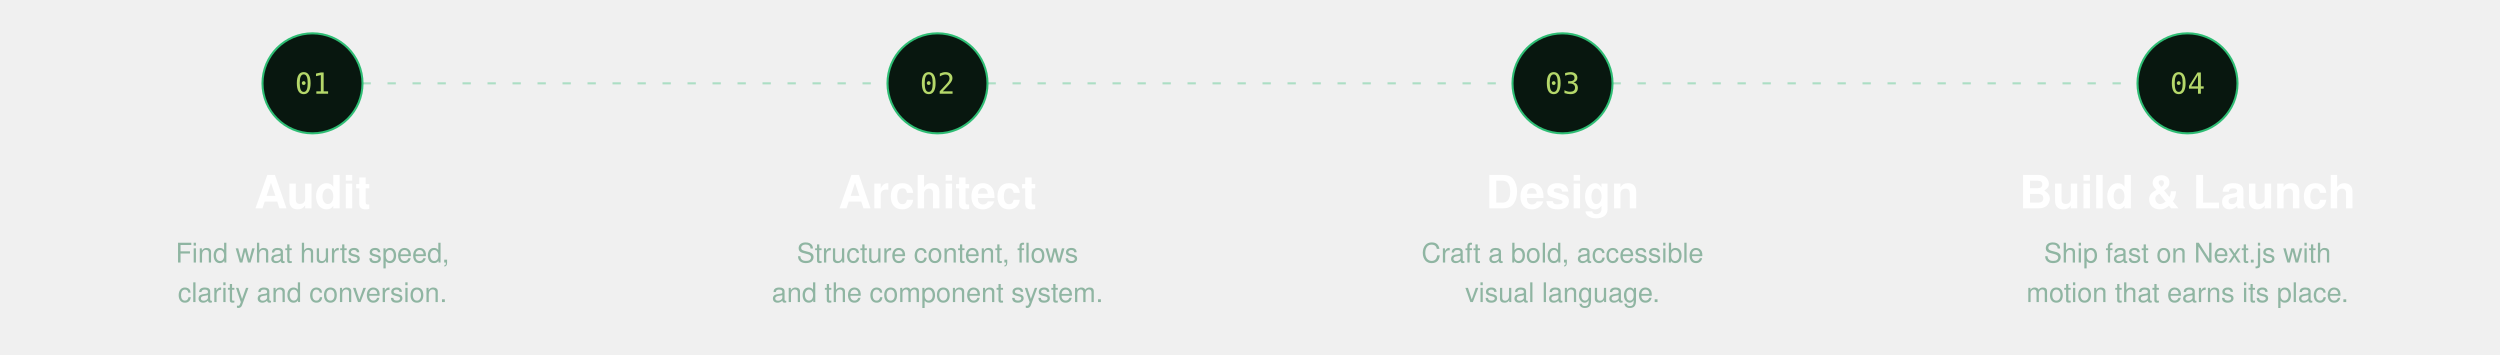
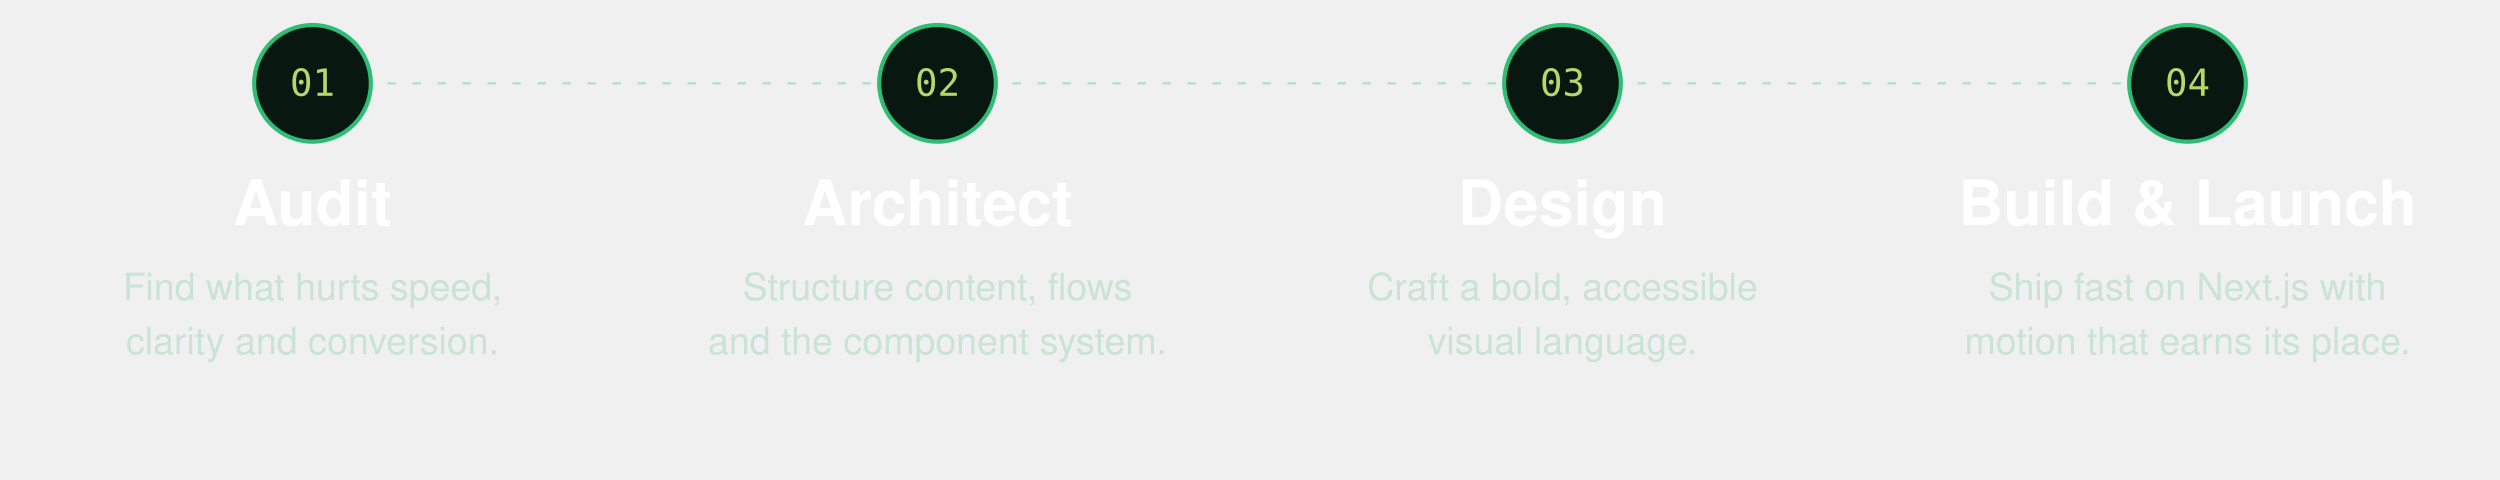
- <svg xmlns="http://www.w3.org/2000/svg" width="1200" height="170" viewBox="0 0 1200 170" role="img" aria-label="Process: Audit, Architect, Design, Build and Launch">
+ <svg xmlns="http://www.w3.org/2000/svg" width="1200" height="230" viewBox="0 0 1200 230" role="img" aria-label="Process: Audit, Architect, Design, Build and Launch">
  <defs>
    <linearGradient id="bg" x1="0" y1="0" x2="1" y2="1">
      <stop offset="0" stop-color="#030A06" />
      <stop offset="1" stop-color="#08170F" />
    </linearGradient>
    <linearGradient id="g" x1="0" y1="0" x2="1" y2="0">
      <stop offset="0" stop-color="#2EBD74" />
      <stop offset=".5" stop-color="#1A9E7C" />
      <stop offset="1" stop-color="#B5D86A" />
    </linearGradient>
    <filter id="b" x="-50%" y="-50%" width="200%" height="200%">
      <feGaussianBlur stdDeviation="55" />
    </filter>
    <pattern id="d" width="26" height="26" patternUnits="userSpaceOnUse">
      <circle cx="2" cy="2" r="1.2" fill="#fff" fill-opacity=".09" />
    </pattern>
  </defs>
  <line x1="150" y1="40" x2="1050" y2="40" stroke="#2EBD74" stroke-opacity=".35" stroke-dasharray="4 8">
    <animate attributeName="stroke-dashoffset" from="0" to="-48" dur="4s" repeatCount="indefinite" />
  </line>
-   <circle cx="150" cy="40" r="24" fill="#08170F" stroke="#2EBD74" />
-   <text x="150" y="45" text-anchor="middle" font-family="'JetBrains Mono',Consolas,monospace" font-size="14" fill="#B5D86A">01</text>
-   <text x="150" y="100" text-anchor="middle" font-family="'Segoe UI',Helvetica,Arial,sans-serif" font-size="22" font-weight="700" fill="#fff">Audit</text>
-   <text x="150" y="126" text-anchor="middle" font-family="'Segoe UI',Helvetica,Arial,sans-serif" font-size="13" fill="#8FB5A2">Find what hurts speed,</text>
-   <text x="150" y="145" text-anchor="middle" font-family="'Segoe UI',Helvetica,Arial,sans-serif" font-size="13" fill="#8FB5A2">clarity and conversion.</text>
-   <circle cx="450" cy="40" r="24" fill="#08170F" stroke="#2EBD74" />
-   <text x="450" y="45" text-anchor="middle" font-family="'JetBrains Mono',Consolas,monospace" font-size="14" fill="#B5D86A">02</text>
-   <text x="450" y="100" text-anchor="middle" font-family="'Segoe UI',Helvetica,Arial,sans-serif" font-size="22" font-weight="700" fill="#fff">Architect</text>
-   <text x="450" y="126" text-anchor="middle" font-family="'Segoe UI',Helvetica,Arial,sans-serif" font-size="13" fill="#8FB5A2">Structure content, flows</text>
-   <text x="450" y="145" text-anchor="middle" font-family="'Segoe UI',Helvetica,Arial,sans-serif" font-size="13" fill="#8FB5A2">and the component system.</text>
-   <circle cx="750" cy="40" r="24" fill="#08170F" stroke="#2EBD74" />
-   <text x="750" y="45" text-anchor="middle" font-family="'JetBrains Mono',Consolas,monospace" font-size="14" fill="#B5D86A">03</text>
-   <text x="750" y="100" text-anchor="middle" font-family="'Segoe UI',Helvetica,Arial,sans-serif" font-size="22" font-weight="700" fill="#fff">Design</text>
-   <text x="750" y="126" text-anchor="middle" font-family="'Segoe UI',Helvetica,Arial,sans-serif" font-size="13" fill="#8FB5A2">Craft a bold, accessible</text>
-   <text x="750" y="145" text-anchor="middle" font-family="'Segoe UI',Helvetica,Arial,sans-serif" font-size="13" fill="#8FB5A2">visual language.</text>
-   <circle cx="1050" cy="40" r="24" fill="#08170F" stroke="#2EBD74" />
-   <text x="1050" y="45" text-anchor="middle" font-family="'JetBrains Mono',Consolas,monospace" font-size="14" fill="#B5D86A">04</text>
-   <text x="1050" y="100" text-anchor="middle" font-family="'Segoe UI',Helvetica,Arial,sans-serif" font-size="22" font-weight="700" fill="#fff">Build &amp; Launch</text>
-   <text x="1050" y="126" text-anchor="middle" font-family="'Segoe UI',Helvetica,Arial,sans-serif" font-size="13" fill="#8FB5A2">Ship fast on Next.js with</text>
-   <text x="1050" y="145" text-anchor="middle" font-family="'Segoe UI',Helvetica,Arial,sans-serif" font-size="13" fill="#8FB5A2">motion that earns its place.</text>
+   <circle cx="150" cy="40" r="28" fill="#08170F" stroke="#2EBD74" stroke-width="2" />
+   <text x="150" y="46" text-anchor="middle" font-family="'JetBrains Mono',Consolas,monospace" font-size="18" fill="#B5D86A">01</text>
+   <text x="150" y="108" text-anchor="middle" font-family="'Segoe UI',Helvetica,Arial,sans-serif" font-size="30" font-weight="800" fill="#fff">Audit</text>
+   <text x="150" y="144" text-anchor="middle" font-family="'Segoe UI',Helvetica,Arial,sans-serif" font-size="18" fill="#c9e3d6">Find what hurts speed,</text>
+   <text x="150" y="170" text-anchor="middle" font-family="'Segoe UI',Helvetica,Arial,sans-serif" font-size="18" fill="#c9e3d6">clarity and conversion.</text>
+   <circle cx="450" cy="40" r="28" fill="#08170F" stroke="#2EBD74" stroke-width="2" />
+   <text x="450" y="46" text-anchor="middle" font-family="'JetBrains Mono',Consolas,monospace" font-size="18" fill="#B5D86A">02</text>
+   <text x="450" y="108" text-anchor="middle" font-family="'Segoe UI',Helvetica,Arial,sans-serif" font-size="30" font-weight="800" fill="#fff">Architect</text>
+   <text x="450" y="144" text-anchor="middle" font-family="'Segoe UI',Helvetica,Arial,sans-serif" font-size="18" fill="#c9e3d6">Structure content, flows</text>
+   <text x="450" y="170" text-anchor="middle" font-family="'Segoe UI',Helvetica,Arial,sans-serif" font-size="18" fill="#c9e3d6">and the component system.</text>
+   <circle cx="750" cy="40" r="28" fill="#08170F" stroke="#2EBD74" stroke-width="2" />
+   <text x="750" y="46" text-anchor="middle" font-family="'JetBrains Mono',Consolas,monospace" font-size="18" fill="#B5D86A">03</text>
+   <text x="750" y="108" text-anchor="middle" font-family="'Segoe UI',Helvetica,Arial,sans-serif" font-size="30" font-weight="800" fill="#fff">Design</text>
+   <text x="750" y="144" text-anchor="middle" font-family="'Segoe UI',Helvetica,Arial,sans-serif" font-size="18" fill="#c9e3d6">Craft a bold, accessible</text>
+   <text x="750" y="170" text-anchor="middle" font-family="'Segoe UI',Helvetica,Arial,sans-serif" font-size="18" fill="#c9e3d6">visual language.</text>
+   <circle cx="1050" cy="40" r="28" fill="#08170F" stroke="#2EBD74" stroke-width="2" />
+   <text x="1050" y="46" text-anchor="middle" font-family="'JetBrains Mono',Consolas,monospace" font-size="18" fill="#B5D86A">04</text>
+   <text x="1050" y="108" text-anchor="middle" font-family="'Segoe UI',Helvetica,Arial,sans-serif" font-size="30" font-weight="800" fill="#fff">Build &amp; Launch</text>
+   <text x="1050" y="144" text-anchor="middle" font-family="'Segoe UI',Helvetica,Arial,sans-serif" font-size="18" fill="#c9e3d6">Ship fast on Next.js with</text>
+   <text x="1050" y="170" text-anchor="middle" font-family="'Segoe UI',Helvetica,Arial,sans-serif" font-size="18" fill="#c9e3d6">motion that earns its place.</text>
</svg>
